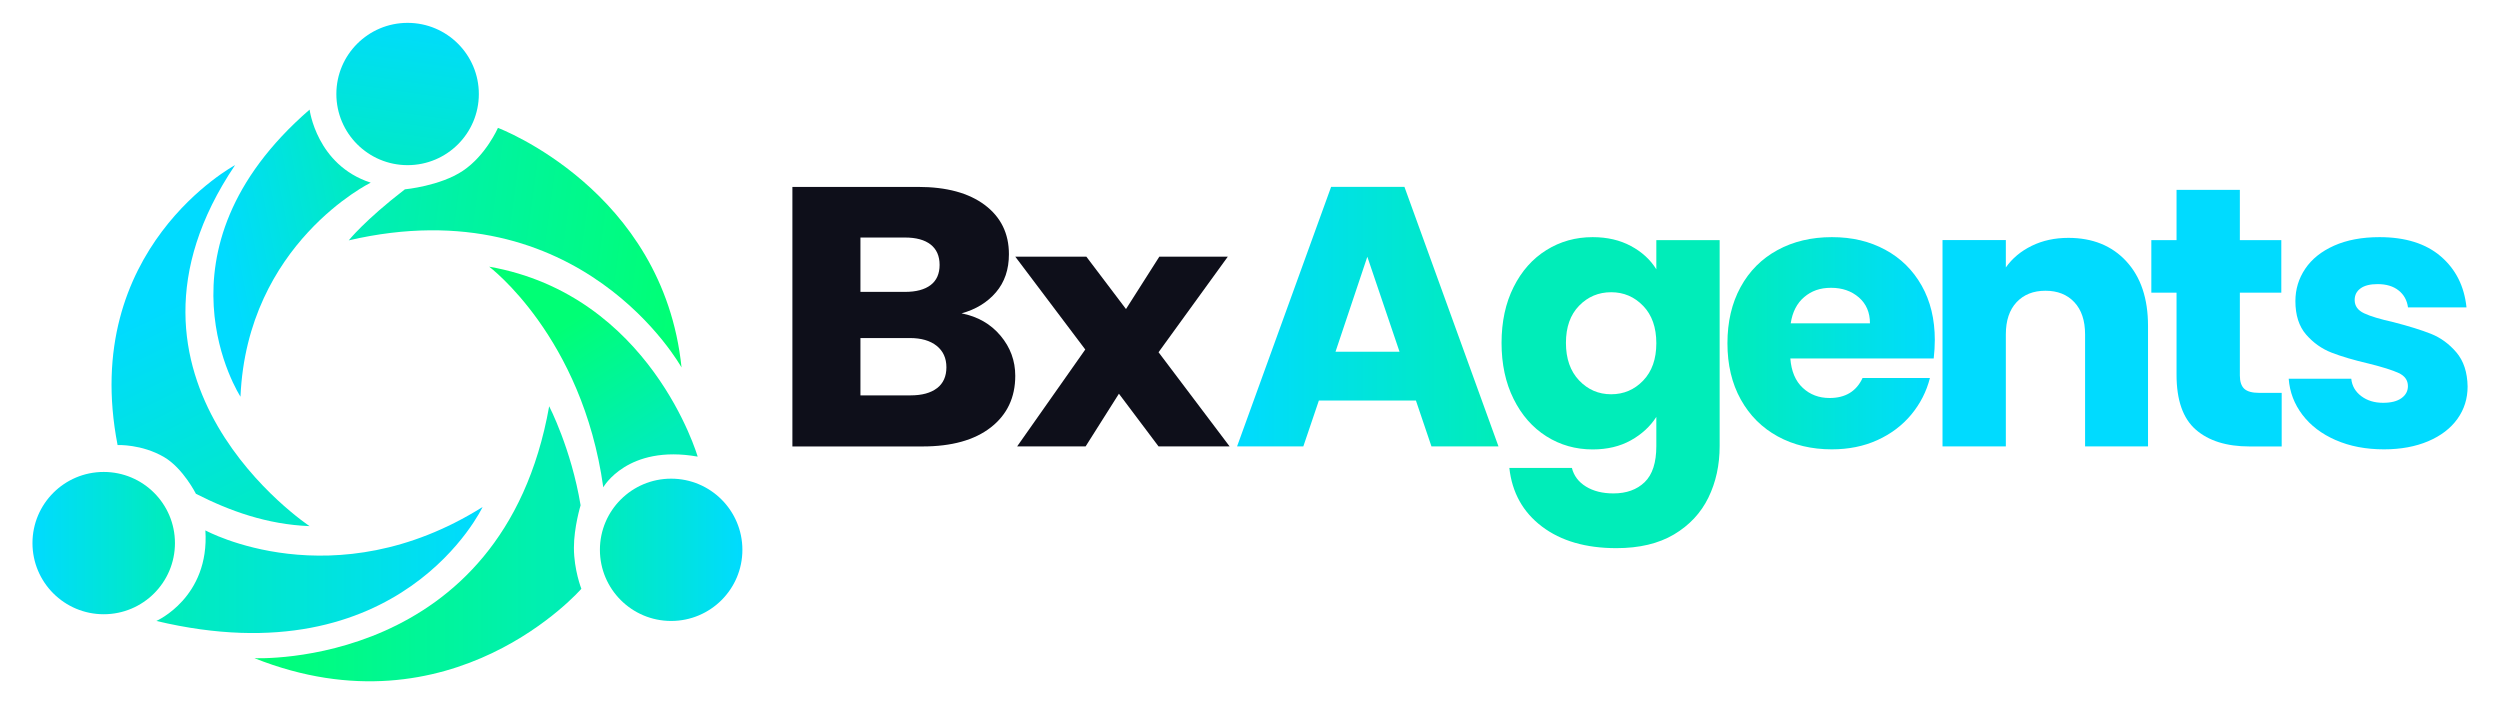
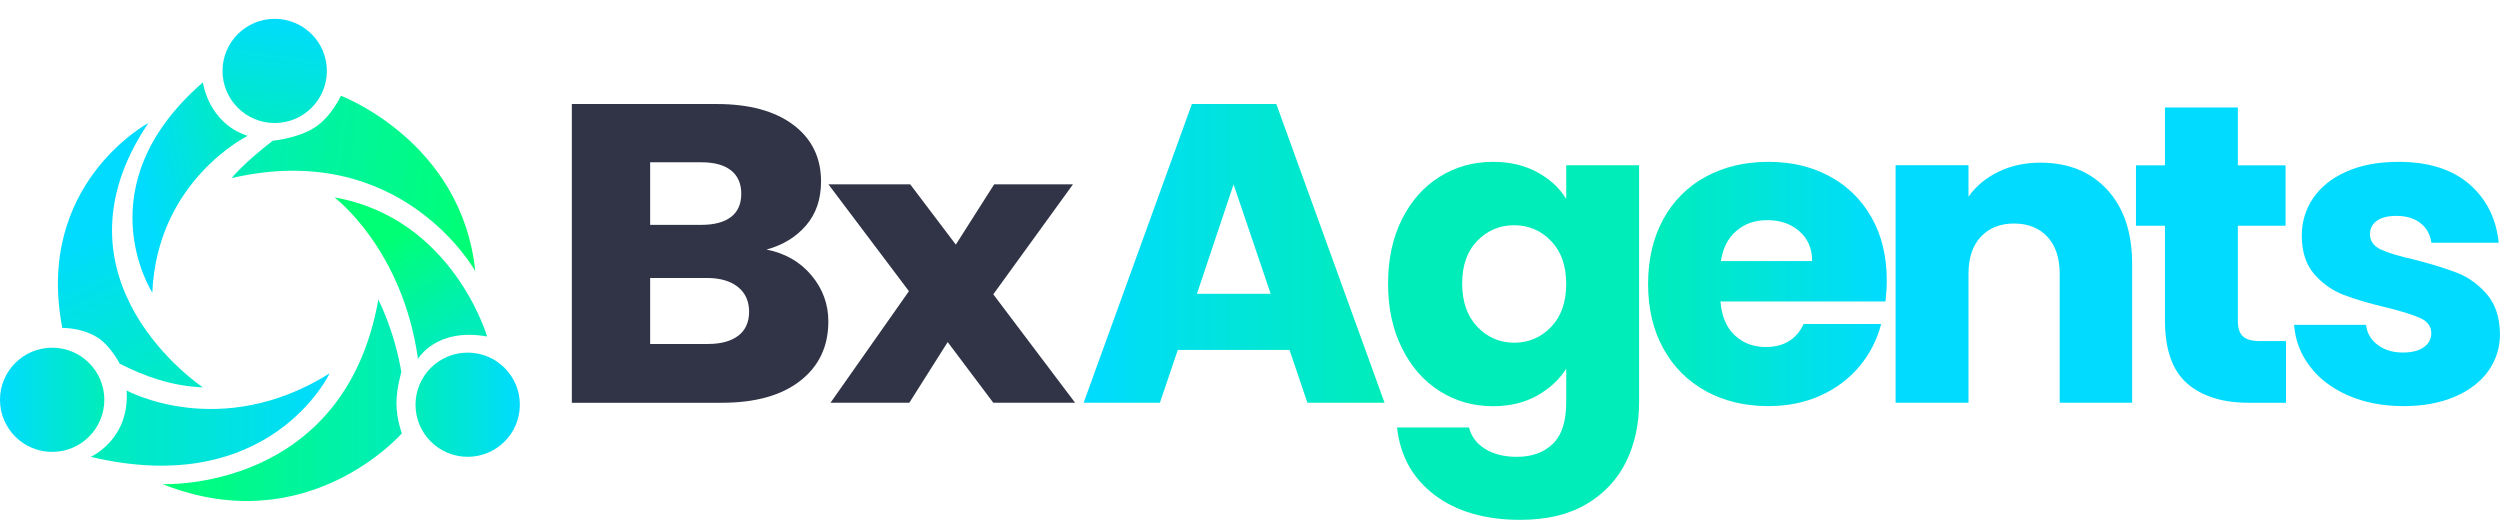
- <svg xmlns="http://www.w3.org/2000/svg" width="1200" height="338" viewBox="0 0 1200 338" fill="none">
-   <path d="M195.65 79.272C214.535 79.272 229.844 63.983 229.844 45.123C229.844 26.264 214.535 10.975 195.65 10.975C176.765 10.975 161.455 26.264 161.455 45.123C161.455 63.983 176.765 79.272 195.65 79.272Z" fill="url(#paint0_linear_1725_217)" />
-   <path d="M322.154 298.057C341.039 298.057 356.348 282.768 356.348 263.909C356.348 245.049 341.039 229.76 322.154 229.76C303.268 229.76 287.959 245.049 287.959 263.909C287.959 282.768 303.268 298.057 322.154 298.057Z" fill="url(#paint1_linear_1725_217)" />
-   <path d="M49.781 294.834C68.666 294.834 83.975 279.545 83.975 260.685C83.975 241.825 68.666 226.536 49.781 226.536C30.895 226.536 15.586 241.825 15.586 260.685C15.586 279.545 30.895 294.834 49.781 294.834Z" fill="url(#paint2_linear_1725_217)" />
-   <path d="M148.605 252.546C148.605 252.546 43.1 182.698 112.838 79.252C112.838 79.252 38.095 119.296 56.439 213.624C56.439 213.624 67.98 213.093 78.786 219.417C87.835 224.721 94.045 237.022 94.045 237.022C110.386 245.325 128.199 251.73 148.605 252.546Z" fill="url(#paint3_linear_1725_217)" />
-   <path d="M115.432 190.409C115.432 190.409 70.126 120.643 148.606 52.61C148.606 52.61 151.956 79.252 177.939 87.677C177.939 87.677 118.599 116.787 115.432 190.409Z" fill="url(#paint4_linear_1725_217)" />
-   <path d="M167.399 115.379C167.399 115.379 174.998 105.771 194.342 90.88C194.342 90.88 211.235 89.309 222.184 81.985C233.256 74.58 239.016 61.382 239.016 61.382C239.016 61.382 318.375 91.186 327.138 176.394C327.138 176.394 279.032 89.431 167.379 115.379H167.399Z" fill="url(#paint5_linear_1725_217)" />
-   <path d="M334.88 219.172C334.88 219.172 312.41 141.675 234.809 128.007C234.809 128.007 279.482 161.564 289.573 233.901C289.573 233.901 301.155 213.216 334.86 219.172H334.88Z" fill="url(#paint6_linear_1725_217)" />
-   <path d="M263.59 194.978C263.59 194.978 274.192 215.398 278.686 242.53C278.686 242.53 275.458 253.137 275.479 262.99C275.499 273.598 279.053 282.615 279.053 282.615C279.053 282.615 217.262 353.789 122.113 315.927C122.113 315.927 241.141 321.537 263.611 194.958L263.59 194.978Z" fill="url(#paint7_linear_1725_217)" />
-   <path d="M231.642 243.366C231.642 243.366 192.667 326.107 75.049 298.057C75.049 298.057 100.685 286.838 98.581 254.586C98.581 254.586 160.025 288.245 231.642 243.366Z" fill="url(#paint8_linear_1725_217)" />
-   <path d="M480.258 161.137C484.976 166.767 487.325 173.172 487.325 180.394C487.325 190.797 483.403 199.059 475.58 205.159C467.756 211.258 456.828 214.298 442.815 214.298H380.35V89.718H440.711C454.336 89.718 464.999 92.615 472.72 98.408C480.421 104.201 484.282 112.076 484.282 122.01C484.282 129.354 482.219 135.433 478.072 140.288C473.925 145.143 468.43 148.509 461.547 150.406C469.309 151.936 475.559 155.527 480.258 161.137ZM413.012 140.105H434.399C439.751 140.105 443.857 139.003 446.717 136.82C449.576 134.638 451.006 131.414 451.006 127.151C451.006 122.887 449.576 119.644 446.717 117.38C443.857 115.136 439.751 114.014 434.399 114.014H413.012V140.105ZM449.781 186.33C452.763 184.025 454.275 180.679 454.275 176.293C454.275 171.908 452.702 168.48 449.597 165.992C446.472 163.503 442.182 162.259 436.707 162.259H413.012V189.778H437.075C442.55 189.778 446.778 188.615 449.781 186.31V186.33Z" fill="#0E0F1A" />
-   <path d="M556.103 214.277L537.085 188.982L521.091 214.277H488.224L520.928 167.766L487.346 123.214H521.459L540.476 148.346L556.47 123.214H589.337L556.103 169.072L590.216 214.277H556.103Z" fill="#0E0F1A" />
-   <path d="M679.605 192.266H633.052L625.596 214.277H593.791L638.935 89.697H674.13L719.274 214.277H687.101L679.645 192.266H679.605ZM671.781 168.847L656.318 123.234L641.038 168.847H671.781Z" fill="url(#paint9_linear_1725_217)" />
-   <path d="M782.862 118.094C788.133 120.929 792.198 124.662 795.037 129.273V115.258H825.432V214.114C825.432 223.233 823.635 231.474 820.019 238.879C816.403 246.264 810.888 252.159 803.494 256.545C796.079 260.931 786.887 263.114 775.856 263.114C761.169 263.114 749.26 259.646 740.129 252.731C730.998 245.815 725.79 236.431 724.482 224.6H754.51C755.449 228.394 757.717 231.372 761.271 233.555C764.825 235.738 769.197 236.839 774.426 236.839C780.697 236.839 785.702 235.044 789.44 231.433C793.178 227.823 795.037 222.05 795.037 214.135V200.12C792.075 204.73 787.99 208.484 782.781 211.381C777.572 214.277 771.464 215.726 764.478 215.726C756.307 215.726 748.892 213.625 742.254 209.422C735.615 205.22 730.365 199.243 726.525 191.491C722.664 183.739 720.744 174.784 720.744 164.605C720.744 154.425 722.664 145.49 726.525 137.8C730.365 130.109 735.615 124.193 742.254 120.052C748.892 115.911 756.287 113.83 764.478 113.83C771.464 113.83 777.592 115.258 782.862 118.094ZM788.725 146.837C784.517 142.451 779.39 140.268 773.343 140.268C767.297 140.268 762.17 142.43 757.962 146.755C753.754 151.08 751.65 157.016 751.65 164.584C751.65 172.152 753.754 178.17 757.962 182.597C762.17 187.024 767.297 189.247 773.343 189.247C779.39 189.247 784.517 187.064 788.725 182.679C792.933 178.293 795.037 172.336 795.037 164.747C795.037 157.159 792.933 151.202 788.725 146.816V146.837Z" fill="#00EDB9" />
-   <path d="M928.138 172.05H859.361C859.831 178.211 861.812 182.903 865.326 186.167C868.819 189.431 873.108 191.042 878.215 191.042C885.793 191.042 891.064 187.84 894.025 181.455H926.361C924.707 187.962 921.704 193.817 917.394 199.019C913.063 204.22 907.65 208.3 901.134 211.258C894.618 214.216 887.325 215.685 879.277 215.685C869.554 215.685 860.913 213.625 853.335 209.484C845.757 205.342 839.833 199.427 835.563 191.736C831.294 184.045 829.17 175.049 829.17 164.768C829.17 154.486 831.274 145.49 835.482 137.8C839.69 130.109 845.573 124.193 853.172 120.052C860.75 115.911 869.452 113.83 879.298 113.83C889.143 113.83 897.416 115.85 904.892 119.868C912.348 123.887 918.19 129.64 922.398 137.086C926.606 144.531 928.71 153.242 928.71 163.177C928.71 166.012 928.526 168.97 928.179 172.05H928.138ZM897.58 155.18C897.58 149.978 895.802 145.837 892.248 142.757C888.694 139.676 884.241 138.146 878.909 138.146C873.578 138.146 869.513 139.636 866.02 142.593C862.527 145.551 860.362 149.754 859.545 155.2H897.58V155.18Z" fill="url(#paint10_linear_1725_217)" />
-   <path d="M1020.65 125.458C1027.58 132.965 1031.05 143.287 1031.05 156.424V214.277H1000.84V160.504C1000.84 153.874 999.123 148.734 995.691 145.062C992.259 141.39 987.622 139.554 981.821 139.554C976.02 139.554 971.403 141.39 967.951 145.062C964.519 148.734 962.803 153.874 962.803 160.504V214.277H932.408V115.238H962.803V128.375C965.888 123.989 970.035 120.541 975.243 117.991C980.452 115.442 986.315 114.177 992.831 114.177C1004.43 114.177 1013.71 117.93 1020.65 125.437V125.458Z" fill="#00DBFF" />
-   <path d="M1095.21 188.553V214.298H1079.75C1068.74 214.298 1060.14 211.605 1053.97 206.219C1047.8 200.834 1044.74 192.062 1044.74 179.863V140.472H1032.64V115.278H1044.74V91.145H1075.13V115.278H1095.03V140.472H1075.13V180.23C1075.13 183.188 1075.85 185.31 1077.25 186.615C1078.68 187.921 1081.05 188.574 1084.36 188.574H1095.21V188.553Z" fill="#00DBFF" />
-   <path d="M1121.15 211.258C1114.39 208.3 1109.06 204.241 1105.16 199.1C1101.26 193.959 1099.05 188.186 1098.58 181.801H1128.61C1128.95 185.228 1130.57 188.003 1133.41 190.145C1136.25 192.287 1139.74 193.347 1143.89 193.347C1147.69 193.347 1150.61 192.613 1152.69 191.124C1154.75 189.655 1155.8 187.717 1155.8 185.351C1155.8 182.515 1154.3 180.414 1151.36 179.047C1148.4 177.681 1143.6 176.171 1136.96 174.519C1129.85 172.866 1123.93 171.112 1119.19 169.276C1114.45 167.44 1110.37 164.543 1106.93 160.586C1103.5 156.628 1101.79 151.263 1101.79 144.531C1101.79 138.86 1103.36 133.679 1106.51 129.007C1109.65 124.336 1114.27 120.644 1120.38 117.91C1126.48 115.197 1133.73 113.83 1142.15 113.83C1154.59 113.83 1164.4 116.91 1171.57 123.051C1178.74 129.211 1182.86 137.371 1183.92 147.551H1155.84C1155.37 144.123 1153.86 141.39 1151.3 139.391C1148.75 137.371 1145.4 136.372 1141.25 136.372C1137.7 136.372 1134.96 137.045 1133.08 138.412C1131.18 139.778 1130.24 141.635 1130.24 144.001C1130.24 146.837 1131.75 148.978 1134.78 150.386C1137.8 151.814 1142.52 153.222 1148.91 154.65C1156.27 156.547 1162.23 158.403 1166.87 160.239C1171.48 162.075 1175.55 165.033 1179.04 169.113C1182.53 173.193 1184.33 178.66 1184.45 185.534C1184.45 191.328 1182.82 196.509 1179.57 201.059C1176.3 205.608 1171.63 209.198 1165.54 211.789C1159.43 214.379 1152.36 215.685 1144.3 215.685C1135.65 215.685 1127.95 214.216 1121.19 211.258H1121.15Z" fill="#00DBFF" />
+ <svg xmlns="http://www.w3.org/2000/svg" width="1200" height="250" viewBox="0 0 1200 250" fill="none">
+   <path d="M131.854 59.053C145.682 59.053 156.893 47.856 156.893 34.045C156.893 20.233 145.682 9.037 131.854 9.037C118.025 9.037 106.814 20.233 106.814 34.045C106.814 47.856 118.025 59.053 131.854 59.053Z" fill="url(#paint0_linear_1729_201)" />
+   <path d="M224.486 219.272C238.315 219.272 249.526 208.076 249.526 194.265C249.526 180.453 238.315 169.257 224.486 169.257C210.658 169.257 199.447 180.453 199.447 194.265C199.447 208.076 210.658 219.272 224.486 219.272Z" fill="url(#paint1_linear_1729_201)" />
+   <path d="M25.039 216.912C38.868 216.912 50.078 205.716 50.078 191.904C50.078 178.093 38.868 166.896 25.039 166.896C11.21 166.896 0 178.093 0 191.904C0 205.716 11.21 216.912 25.039 216.912Z" fill="url(#paint2_linear_1729_201)" />
+   <path d="M97.414 185.943C97.414 185.943 20.157 134.792 71.223 59.036C71.223 59.036 16.493 88.361 29.925 157.439C29.925 157.439 38.376 157.051 46.288 161.682C52.915 165.566 57.462 174.574 57.462 174.574C69.428 180.654 82.471 185.345 97.414 185.943Z" fill="url(#paint3_linear_1729_201)" />
+   <path d="M73.113 140.44C73.113 140.44 39.937 89.349 97.404 39.527C97.404 39.527 99.857 59.038 118.883 65.207C118.883 65.207 75.431 86.525 73.113 140.44Z" fill="url(#paint4_linear_1729_201)" />
+   <path d="M111.167 85.495C111.167 85.495 116.732 78.458 130.896 67.553C130.896 67.553 143.266 66.403 151.284 61.039C159.391 55.617 163.609 45.951 163.609 45.951C163.609 45.951 221.719 67.777 228.136 130.177C228.136 130.177 192.911 66.492 111.152 85.495H111.167Z" fill="url(#paint5_linear_1729_201)" />
+   <path d="M233.809 161.506C233.809 161.506 217.355 104.753 160.531 94.744C160.531 94.744 193.244 119.319 200.633 172.292C200.633 172.292 209.114 157.144 233.794 161.506H233.809Z" fill="url(#paint6_linear_1729_201)" />
+   <path d="M181.597 143.789C181.597 143.789 189.36 158.743 192.65 178.612C192.65 178.612 190.287 186.38 190.302 193.596C190.317 201.364 192.92 207.967 192.92 207.967C192.92 207.967 147.673 260.089 78 232.362C78 232.362 165.158 236.471 181.612 143.774L181.597 143.789Z" fill="url(#paint7_linear_1729_201)" />
+   <path d="M158.21 179.224C158.21 179.224 129.671 239.816 43.545 219.275C43.545 219.275 62.317 211.059 60.776 187.44C60.776 187.44 105.769 212.089 158.21 179.224Z" fill="url(#paint8_linear_1729_201)" />
+   <path d="M389.473 132.14C394.904 138.621 397.608 145.994 397.608 154.307C397.608 166.283 393.094 175.793 384.089 182.814C375.084 189.835 362.506 193.334 346.377 193.334H274.479V49.93H343.955C359.637 49.93 371.91 53.264 380.798 59.933C389.661 66.602 394.105 75.666 394.105 87.102C394.105 95.555 391.73 102.553 386.958 108.141C382.185 113.73 375.86 117.605 367.937 119.788C376.871 121.55 384.066 125.682 389.473 132.14ZM312.073 107.93H336.69C342.85 107.93 347.576 106.662 350.867 104.149C354.159 101.637 355.805 97.927 355.805 93.019C355.805 88.111 354.159 84.378 350.867 81.771C347.576 79.188 342.85 77.897 336.69 77.897H312.073V107.93ZM354.394 161.14C357.827 158.487 359.567 154.636 359.567 149.587C359.567 144.538 357.756 140.593 354.183 137.729C350.585 134.864 345.648 133.431 339.347 133.431H312.073V165.109H339.77C346.071 165.109 350.938 163.77 354.394 161.117V161.14Z" fill="#303446" />
+   <path d="M476.778 193.306L454.889 164.188L436.48 193.306H398.65L436.292 139.767L397.639 88.482H436.903L458.792 117.412L477.202 88.482H515.032L476.778 141.27L516.043 193.306H476.778Z" fill="#303446" />
+   <path d="M618.924 167.972H565.341L556.76 193.309H520.152L572.113 49.905H612.623L664.584 193.309H627.553L618.971 167.972H618.924ZM609.919 141.015L592.121 88.51L574.534 141.015H609.919Z" fill="url(#paint9_linear_1729_201)" />
+   <path d="M737.766 82.592C743.832 85.856 748.511 90.153 751.779 95.46V79.328H786.764V193.122C786.764 203.618 784.695 213.105 780.534 221.629C776.372 230.129 770.024 236.916 761.513 241.964C752.978 247.013 742.398 249.525 729.702 249.525C712.797 249.525 699.09 245.533 688.58 237.573C678.07 229.613 672.075 218.811 670.57 205.192H705.132C706.214 209.559 708.823 212.988 712.914 215.5C717.005 218.013 722.037 219.281 728.056 219.281C735.274 219.281 741.034 217.214 745.337 213.058C749.639 208.902 751.779 202.256 751.779 193.145V177.013C748.37 182.32 743.667 186.641 737.672 189.975C731.677 193.31 724.647 194.977 716.606 194.977C707.201 194.977 698.666 192.558 691.025 187.721C683.384 182.884 677.342 176.003 672.921 167.08C668.478 158.157 666.268 147.849 666.268 136.131C666.268 124.414 668.478 114.129 672.921 105.276C677.342 96.423 683.384 89.613 691.025 84.847C698.666 80.08 707.178 77.685 716.606 77.685C724.647 77.685 731.7 79.328 737.766 82.592ZM744.514 115.678C739.671 110.63 733.769 108.117 726.81 108.117C719.85 108.117 713.949 110.606 709.106 115.584C704.262 120.563 701.841 127.396 701.841 136.108C701.841 144.819 704.262 151.747 709.106 156.842C713.949 161.938 719.85 164.497 726.81 164.497C733.769 164.497 739.671 161.985 744.514 156.936C749.357 151.888 751.779 145.031 751.779 136.296C751.779 127.56 749.357 120.703 744.514 115.655V115.678Z" fill="#00EDB9" />
+   <path d="M904.991 144.702H825.828C826.369 151.794 828.649 157.194 832.693 160.952C836.714 164.709 841.651 166.564 847.529 166.564C856.252 166.564 862.318 162.877 865.727 155.527H902.946C901.041 163.018 897.585 169.757 892.624 175.745C887.64 181.733 881.409 186.429 873.909 189.834C866.409 193.239 858.015 194.93 848.752 194.93C837.56 194.93 827.615 192.558 818.892 187.791C810.169 183.025 803.351 176.215 798.437 167.362C793.523 158.509 791.078 148.154 791.078 136.319C791.078 124.484 793.5 114.129 798.343 105.276C803.187 96.423 809.958 89.613 818.704 84.847C827.427 80.08 837.443 77.685 848.775 77.685C860.108 77.685 869.63 80.009 878.235 84.635C886.817 89.261 893.541 95.883 898.385 104.454C903.228 113.025 905.65 123.052 905.65 134.487C905.65 137.751 905.438 141.156 905.038 144.702H904.991ZM869.818 125.282C869.818 119.295 867.773 114.528 863.682 110.982C859.591 107.436 854.465 105.675 848.329 105.675C842.192 105.675 837.513 107.389 833.493 110.794C829.472 114.199 826.98 119.036 826.04 125.306H869.818V125.282Z" fill="url(#paint10_linear_1729_201)" />
+   <path d="M1011.46 91.069C1019.43 99.71 1023.43 111.592 1023.43 126.714V193.309H988.652V131.41C988.652 123.779 986.677 117.861 982.727 113.635C978.777 109.408 973.44 107.295 966.763 107.295C960.086 107.295 954.772 109.408 950.799 113.635C946.849 117.861 944.874 123.779 944.874 131.41V193.309H909.889V79.304H944.874V94.426C948.424 89.378 953.197 85.409 959.192 82.474C965.188 79.539 971.936 78.083 979.436 78.083C992.79 78.083 1003.46 82.404 1011.46 91.045V91.069Z" fill="#00DBFF" />
+   <path d="M1097.28 163.698V193.332H1079.48C1066.81 193.332 1056.91 190.232 1049.81 184.033C1042.71 177.834 1039.18 167.736 1039.18 153.694V108.351H1025.26V79.35H1039.18V51.571H1074.17V79.35H1097.07V108.351H1074.17V154.117C1074.17 157.522 1074.99 159.964 1076.61 161.467C1078.26 162.97 1080.99 163.721 1084.79 163.721H1097.28V163.698Z" fill="#00DBFF" />
+   <path d="M1127.14 189.834C1119.36 186.429 1113.22 181.757 1108.73 175.839C1104.24 169.922 1101.7 163.276 1101.16 155.926H1135.72C1136.12 159.871 1137.98 163.065 1141.25 165.531C1144.51 167.996 1148.53 169.217 1153.31 169.217C1157.68 169.217 1161.04 168.372 1163.44 166.658C1165.81 164.967 1167.01 162.736 1167.01 160.012C1167.01 156.748 1165.3 154.33 1161.91 152.756C1158.5 151.183 1152.98 149.445 1145.34 147.543C1137.15 145.641 1130.34 143.622 1124.88 141.508C1119.43 139.395 1114.72 136.061 1110.77 131.505C1106.82 126.95 1104.85 120.774 1104.85 113.025C1104.85 106.497 1106.66 100.533 1110.28 95.155C1113.9 89.778 1119.22 85.528 1126.24 82.381C1133.27 79.258 1141.62 77.685 1151.31 77.685C1165.63 77.685 1176.91 81.23 1185.16 88.298C1193.42 95.39 1198.17 104.783 1199.39 116.5H1167.06C1166.52 112.555 1164.78 109.409 1161.84 107.107C1158.9 104.783 1155.05 103.632 1150.27 103.632C1146.18 103.632 1143.03 104.407 1140.87 105.98C1138.68 107.554 1137.6 109.69 1137.6 112.414C1137.6 115.678 1139.34 118.144 1142.82 119.764C1146.3 121.408 1151.73 123.028 1159.09 124.672C1167.55 126.856 1174.42 128.993 1179.76 131.106C1185.07 133.219 1189.75 136.624 1193.77 141.321C1197.79 146.017 1199.86 152.31 1200 160.224C1200 166.892 1198.12 172.857 1194.38 178.093C1190.62 183.33 1185.24 187.463 1178.23 190.445C1171.2 193.427 1163.06 194.93 1153.78 194.93C1143.83 194.93 1134.97 193.239 1127.19 189.834H1127.14Z" fill="#00DBFF" />
  <defs>
-     <linearGradient id="paint0_linear_1725_217" x1="188.173" y1="96.388" x2="201.131" y2="7.298" gradientUnits="userSpaceOnUse">
+     <linearGradient id="paint0_linear_1729_201" x1="126.379" y1="71.587" x2="135.869" y2="6.345" gradientUnits="userSpaceOnUse">
      <stop stop-color="#00EDB9" />
      <stop offset="1" stop-color="#00DBFF" />
    </linearGradient>
-     <linearGradient id="paint1_linear_1725_217" x1="287.959" y1="263.909" x2="356.348" y2="263.909" gradientUnits="userSpaceOnUse">
+     <linearGradient id="paint1_linear_1729_201" x1="199.447" y1="194.265" x2="249.526" y2="194.265" gradientUnits="userSpaceOnUse">
      <stop stop-color="#00EDB9" />
      <stop offset="0.49" stop-color="#00E4DB" />
      <stop offset="1" stop-color="#00DBFF" />
    </linearGradient>
-     <linearGradient id="paint2_linear_1725_217" x1="15.586" y1="260.685" x2="83.955" y2="260.685" gradientUnits="userSpaceOnUse">
+     <linearGradient id="paint2_linear_1729_201" x1="0" y1="191.904" x2="50.063" y2="191.904" gradientUnits="userSpaceOnUse">
      <stop stop-color="#00DBFF" />
      <stop offset="0.51" stop-color="#00E4DB" />
      <stop offset="1" stop-color="#00EDB9" />
    </linearGradient>
-     <linearGradient id="paint3_linear_1725_217" x1="83.586" y1="144.286" x2="128.224" y2="235.499" gradientUnits="userSpaceOnUse">
+     <linearGradient id="paint3_linear_1729_201" x1="49.803" y1="106.662" x2="82.495" y2="173.456" gradientUnits="userSpaceOnUse">
      <stop stop-color="#00DBFF" />
      <stop offset="1" stop-color="#00E9C9" />
    </linearGradient>
-     <linearGradient id="paint4_linear_1725_217" x1="108.651" y1="126.028" x2="182.773" y2="111.671" gradientUnits="userSpaceOnUse">
+     <linearGradient id="paint4_linear_1729_201" x1="68.147" y1="93.293" x2="122.423" y2="82.78" gradientUnits="userSpaceOnUse">
      <stop stop-color="#00DBFF" />
      <stop offset="0.51" stop-color="#00E4DB" />
      <stop offset="1" stop-color="#00EDB9" />
    </linearGradient>
-     <linearGradient id="paint5_linear_1725_217" x1="169.462" y1="103.588" x2="327.763" y2="124.962" gradientUnits="userSpaceOnUse">
+     <linearGradient id="paint5_linear_1729_201" x1="112.678" y1="76.86" x2="228.595" y2="92.51" gradientUnits="userSpaceOnUse">
      <stop stop-color="#00EDB9" />
      <stop offset="1" stop-color="#00FF75" />
    </linearGradient>
-     <linearGradient id="paint6_linear_1725_217" x1="269.759" y1="156.525" x2="308.537" y2="216.751" gradientUnits="userSpaceOnUse">
+     <linearGradient id="paint6_linear_1729_201" x1="186.124" y1="115.629" x2="214.523" y2="159.731" gradientUnits="userSpaceOnUse">
      <stop stop-color="#00FF75" />
      <stop offset="1" stop-color="#00EDB9" />
    </linearGradient>
-     <linearGradient id="paint7_linear_1725_217" x1="122.093" y1="261.012" x2="279.053" y2="261.012" gradientUnits="userSpaceOnUse">
+     <linearGradient id="paint7_linear_1729_201" x1="77.985" y1="192.147" x2="192.92" y2="192.147" gradientUnits="userSpaceOnUse">
      <stop stop-color="#00FF75" />
      <stop offset="1" stop-color="#00EDB9" />
    </linearGradient>
-     <linearGradient id="paint8_linear_1725_217" x1="75.049" y1="273.598" x2="231.642" y2="273.598" gradientUnits="userSpaceOnUse">
+     <linearGradient id="paint8_linear_1729_201" x1="43.545" y1="201.363" x2="158.21" y2="201.363" gradientUnits="userSpaceOnUse">
      <stop stop-color="#00EDB9" />
      <stop offset="0.49" stop-color="#00E4DB" />
      <stop offset="1" stop-color="#00DBFF" />
    </linearGradient>
-     <linearGradient id="paint9_linear_1725_217" x1="593.771" y1="151.977" x2="719.233" y2="151.977" gradientUnits="userSpaceOnUse">
+     <linearGradient id="paint9_linear_1729_201" x1="520.129" y1="121.596" x2="664.537" y2="121.596" gradientUnits="userSpaceOnUse">
      <stop stop-color="#00DBFF" />
      <stop offset="0.51" stop-color="#00E4DB" />
      <stop offset="1" stop-color="#00EDB9" />
    </linearGradient>
-     <linearGradient id="paint10_linear_1725_217" x1="829.17" y1="164.768" x2="928.69" y2="164.768" gradientUnits="userSpaceOnUse">
+     <linearGradient id="paint10_linear_1729_201" x1="791.078" y1="136.319" x2="905.626" y2="136.319" gradientUnits="userSpaceOnUse">
      <stop stop-color="#00EDB9" />
      <stop offset="0.49" stop-color="#00E4DB" />
      <stop offset="1" stop-color="#00DBFF" />
    </linearGradient>
  </defs>
</svg>
